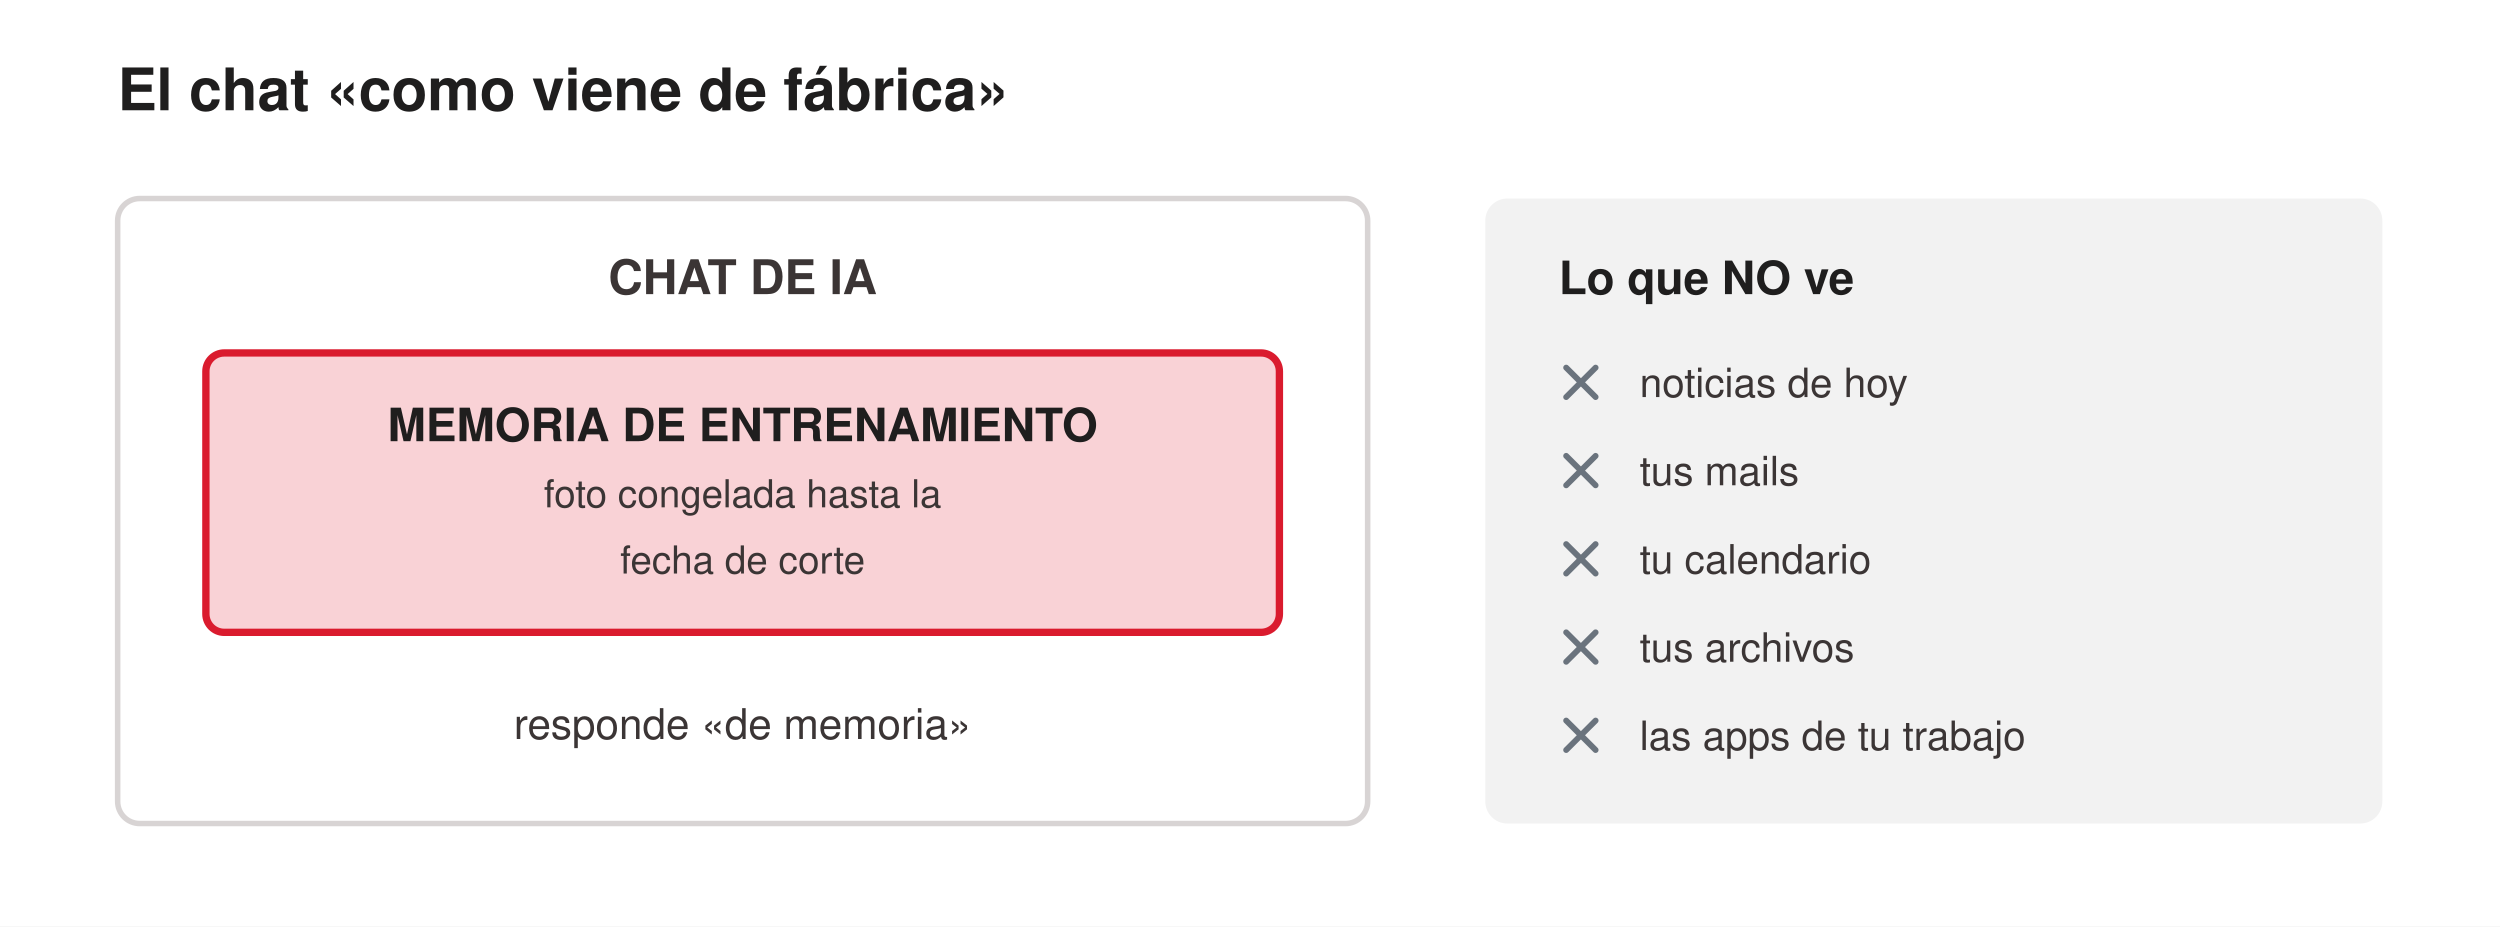
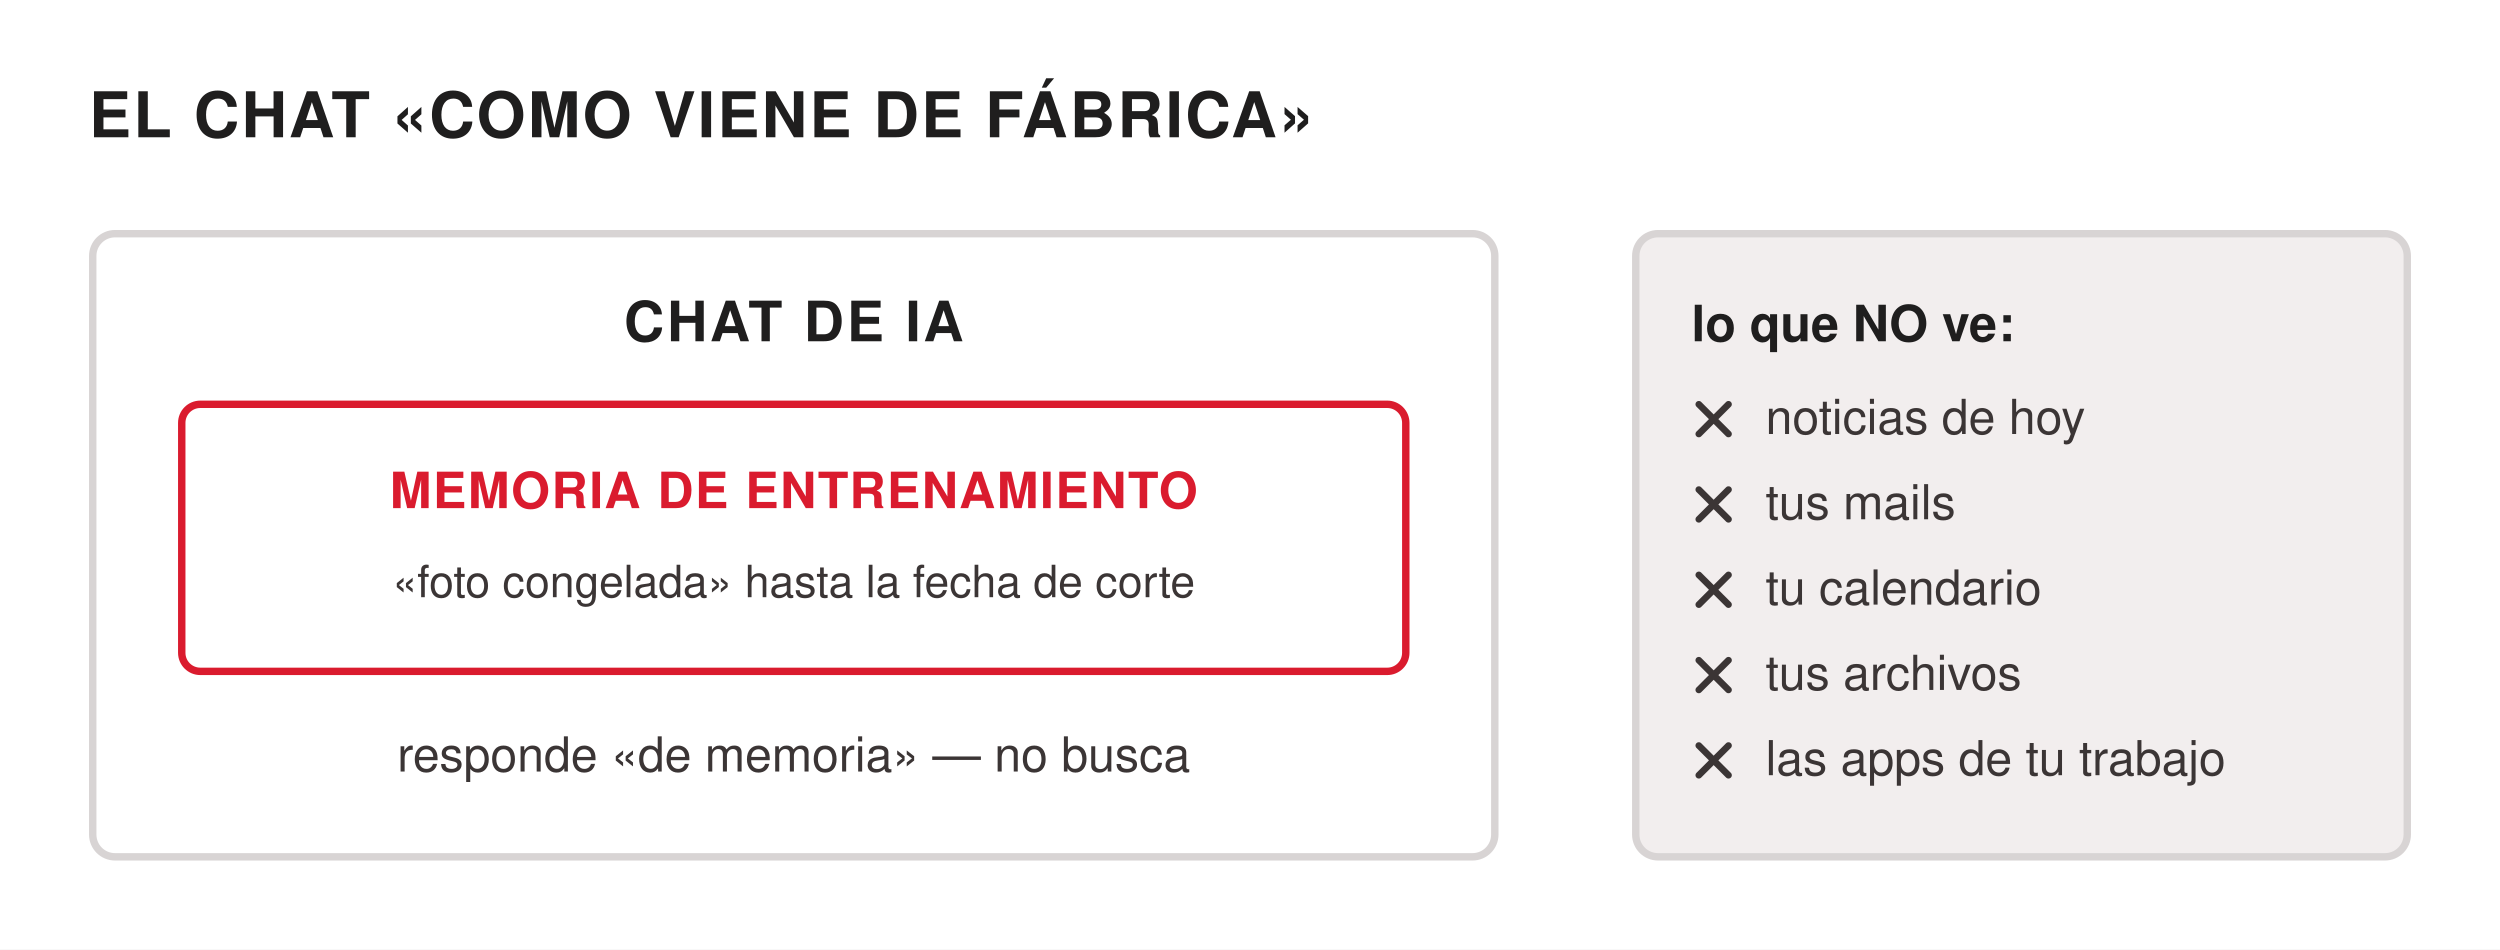
- <svg xmlns="http://www.w3.org/2000/svg" viewBox="0 0 680 252" font-family="Helvetica, Arial, sans-serif">
-   <rect x="0" y="0" width="680" height="252" fill="#ffffff" />
-   <text x="32" y="30" font-size="16" font-weight="bold" fill="#1F1E1E">El chat «como viene de fábrica»</text>
-   <rect x="32" y="54" width="340" height="170" rx="6" fill="#ffffff" stroke="#D8D4D4" stroke-width="1.5" />
-   <text x="202" y="80" font-size="13" font-weight="bold" fill="#3B3535" text-anchor="middle">CHAT DE IA</text>
-   <rect x="56" y="96" width="292" height="76" rx="5" fill="#F9D2D6" stroke="#DA1B2E" stroke-width="2" />
-   <text x="202" y="120" font-size="12.5" font-weight="bold" fill="#1F1E1E" text-anchor="middle">MEMORIA DE ENTRENAMIENTO</text>
-   <text x="202" y="138" font-size="10.5" fill="#3B3535" text-anchor="middle">foto congelada hasta la</text>
-   <text x="202" y="156" font-size="10.5" fill="#3B3535" text-anchor="middle">fecha de corte</text>
-   <text x="202" y="201" font-size="11.5" fill="#3B3535" text-anchor="middle">responde «de memoria»</text>
-   <rect x="404" y="54" width="244" height="170" rx="6" fill="#F2F2F2" />
-   <text x="424" y="80" font-size="12.5" font-weight="bold" fill="#1F1E1E">Lo que NO ve</text>
-   <g stroke="#6A737D" stroke-width="1.6" stroke-linecap="round">
-     <line x1="426" y1="100" x2="434" y2="108" />
-     <line x1="434" y1="100" x2="426" y2="108" />
-     <line x1="426" y1="124" x2="434" y2="132" />
-     <line x1="434" y1="124" x2="426" y2="132" />
-     <line x1="426" y1="148" x2="434" y2="156" />
-     <line x1="434" y1="148" x2="426" y2="156" />
-     <line x1="426" y1="172" x2="434" y2="180" />
-     <line x1="434" y1="172" x2="426" y2="180" />
-     <line x1="426" y1="196" x2="434" y2="204" />
-     <line x1="434" y1="196" x2="426" y2="204" />
-   </g>
-   <g font-size="11" fill="#3B3535">
-     <text x="446" y="108">noticias de hoy</text>
-     <text x="446" y="132">tus mails</text>
-     <text x="446" y="156">tu calendario</text>
-     <text x="446" y="180">tus archivos</text>
-     <text x="446" y="204">las apps de tu trabajo</text>
+ <svg xmlns="http://www.w3.org/2000/svg" viewBox="0 0 674 256">
+   <rect x="0" y="0" width="674" height="256" fill="#ffffff" />
+   <g font-family="Helvetica, Arial, sans-serif">
+     <text x="24" y="37" font-size="17" font-weight="bold" fill="#1F1E1E" letter-spacing="0.6">EL CHAT «COMO VIENE DE FÁBRICA»</text>
+     <rect x="25" y="63" width="378" height="168" rx="6" fill="#ffffff" stroke="#D8D4D4" stroke-width="2" />
+     <text x="214" y="92" font-size="15" font-weight="bold" fill="#1F1E1E" letter-spacing="0.8" text-anchor="middle">CHAT DE IA</text>
+     <rect x="49" y="109" width="330" height="72" rx="5" fill="#ffffff" stroke="#DA1B2E" stroke-width="2" />
+     <text x="214" y="137" font-size="13.5" font-weight="bold" fill="#DA1B2E" letter-spacing="0.4" text-anchor="middle">MEMORIA DE ENTRENAMIENTO</text>
+     <text x="214" y="161" font-size="12" fill="#3B3535" text-anchor="middle">«foto congelada» hasta la fecha de corte</text>
+     <text x="214" y="208" font-size="13" fill="#3B3535" text-anchor="middle">responde «de memoria» — no busca</text>
+     <rect x="441" y="63" width="208" height="168" rx="6" fill="#F2EEEE" stroke="#D8D4D4" stroke-width="2" />
+     <text x="456" y="92" font-size="13.5" font-weight="bold" fill="#1F1E1E">lo que NO ve:</text>
+     <g stroke="#3B3535" stroke-width="1.8" stroke-linecap="round">
+       <path d="M 458 109 L 466 117 M 466 109 L 458 117" />
+       <path d="M 458 132 L 466 140 M 466 132 L 458 140" />
+       <path d="M 458 155 L 466 163 M 466 155 L 458 163" />
+       <path d="M 458 178 L 466 186 M 466 178 L 458 186" />
+       <path d="M 458 201 L 466 209 M 466 201 L 458 209" />
+     </g>
+     <g font-size="13" fill="#3B3535">
+       <text x="476" y="117">noticias de hoy</text>
+       <text x="476" y="140">tus mails</text>
+       <text x="476" y="163">tu calendario</text>
+       <text x="476" y="186">tus archivos</text>
+       <text x="476" y="209">las apps de tu trabajo</text>
+     </g>
  </g>
</svg>
